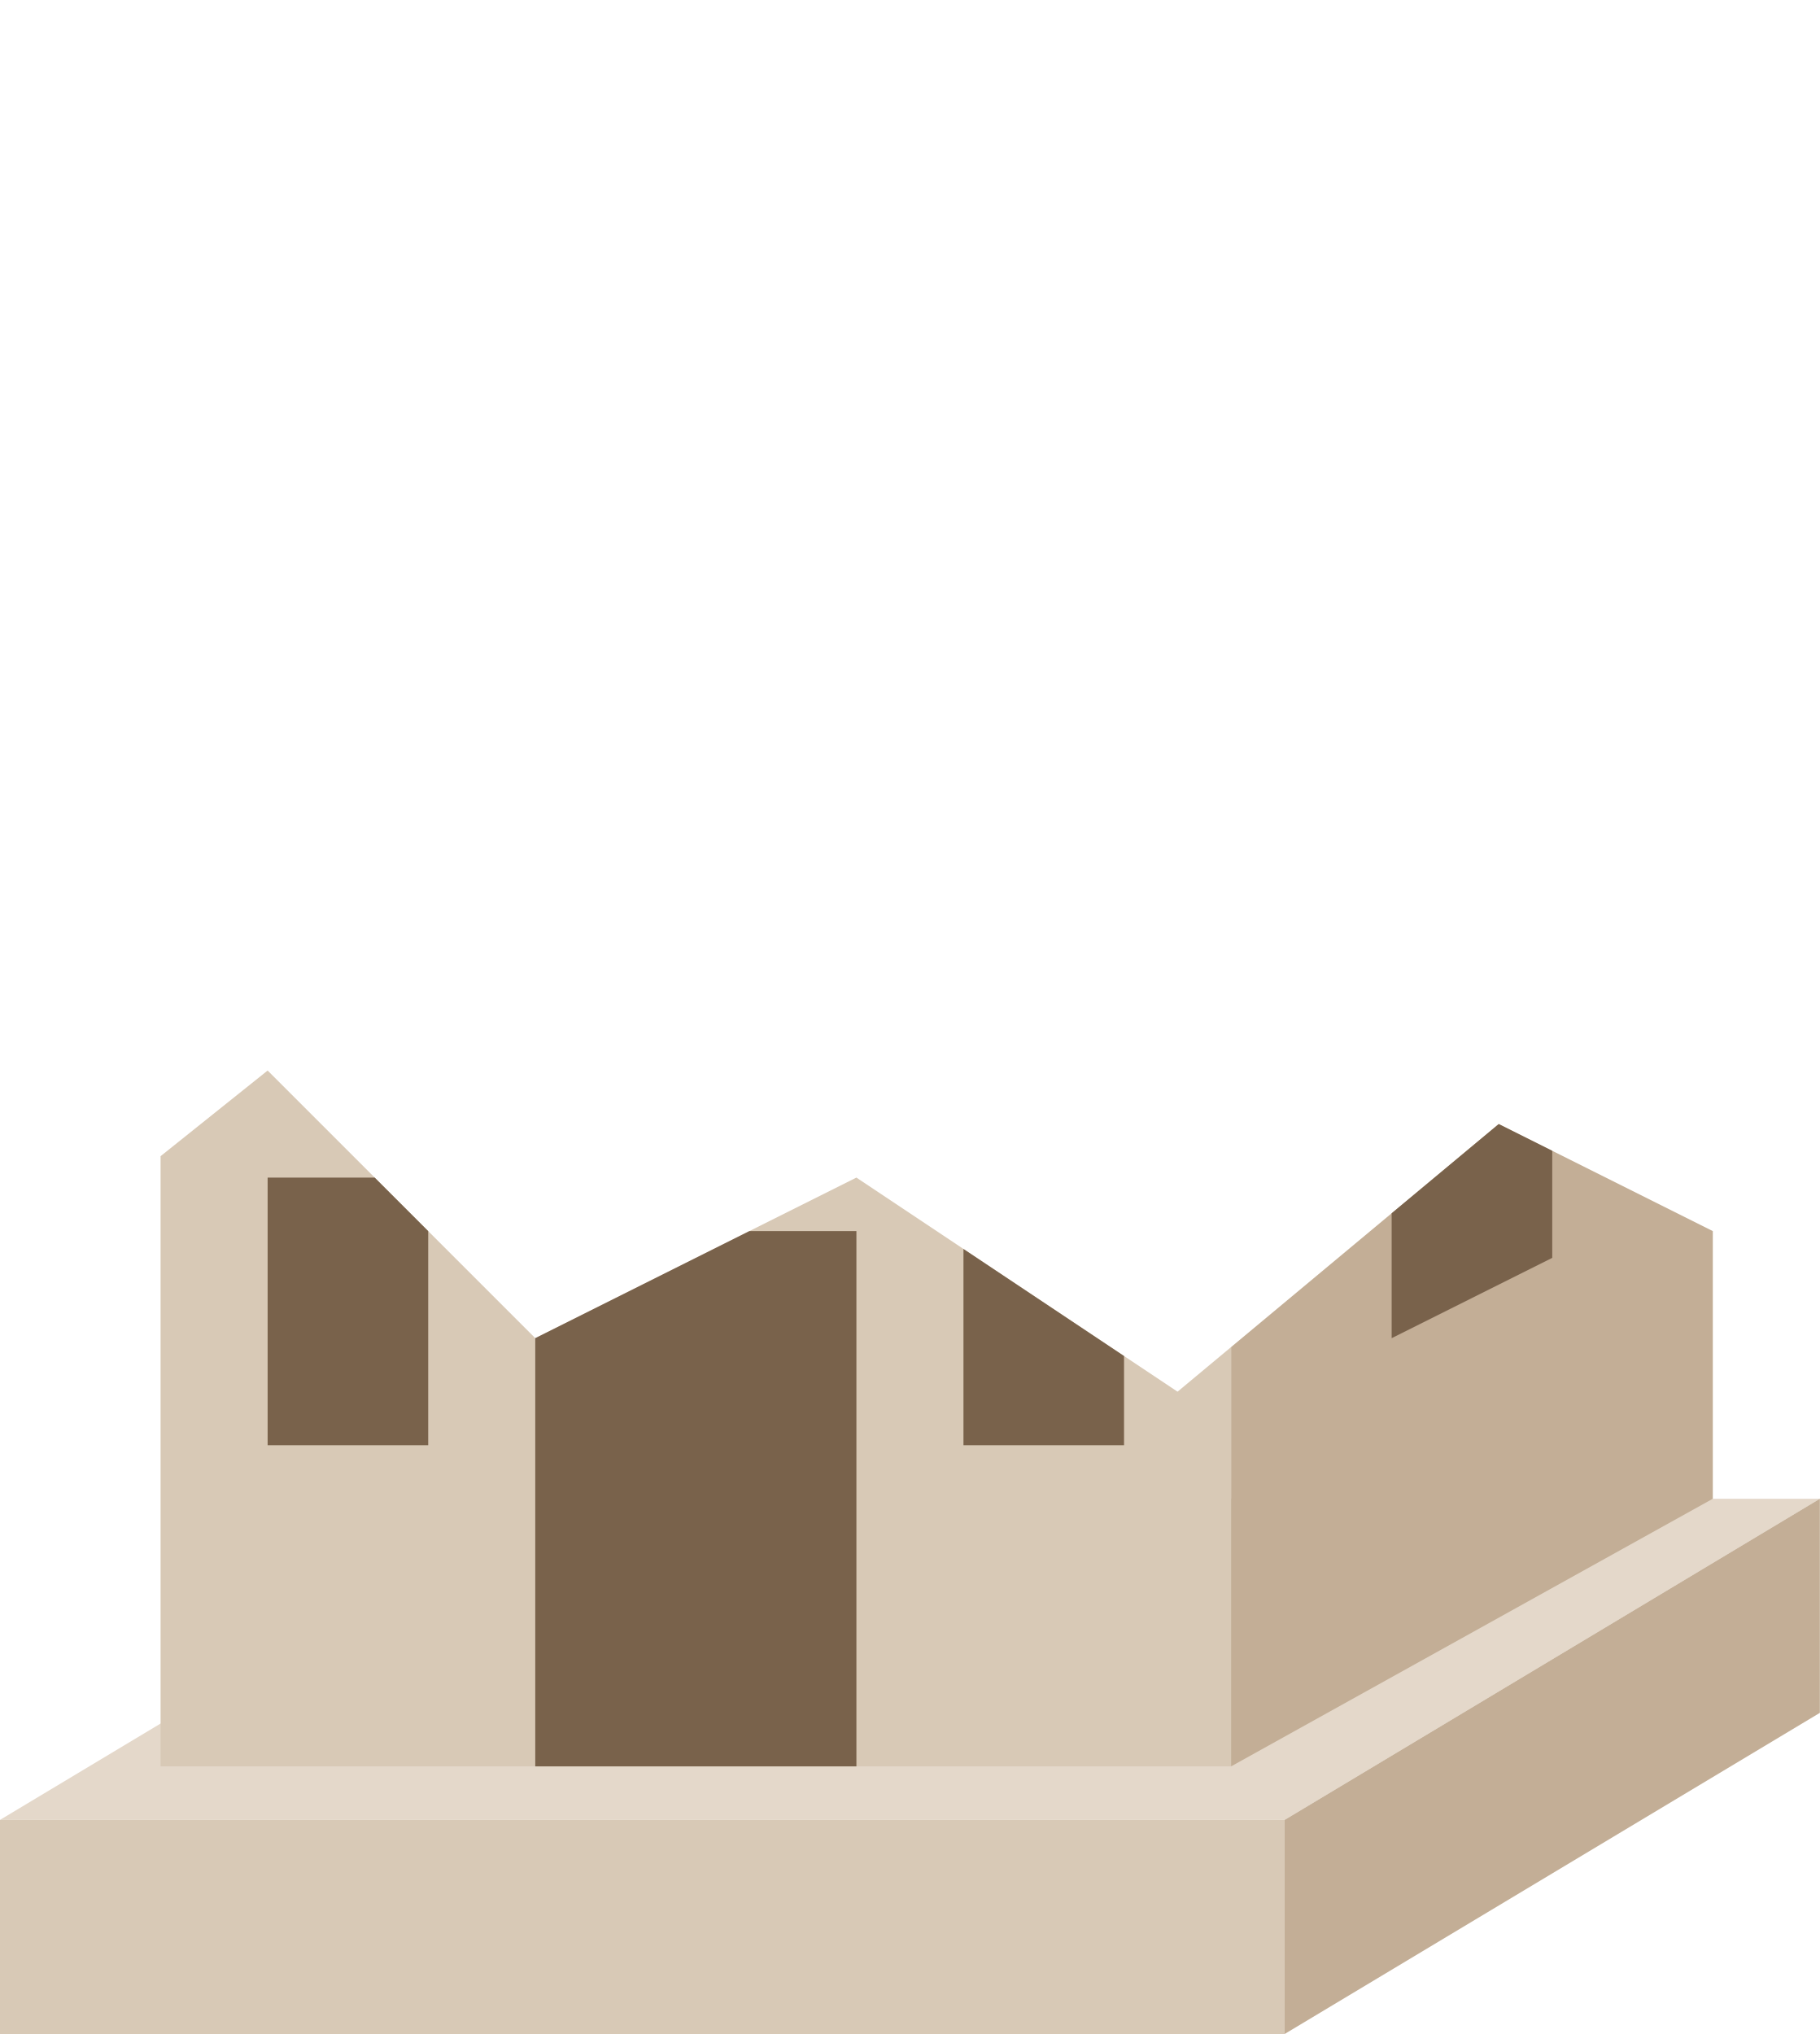
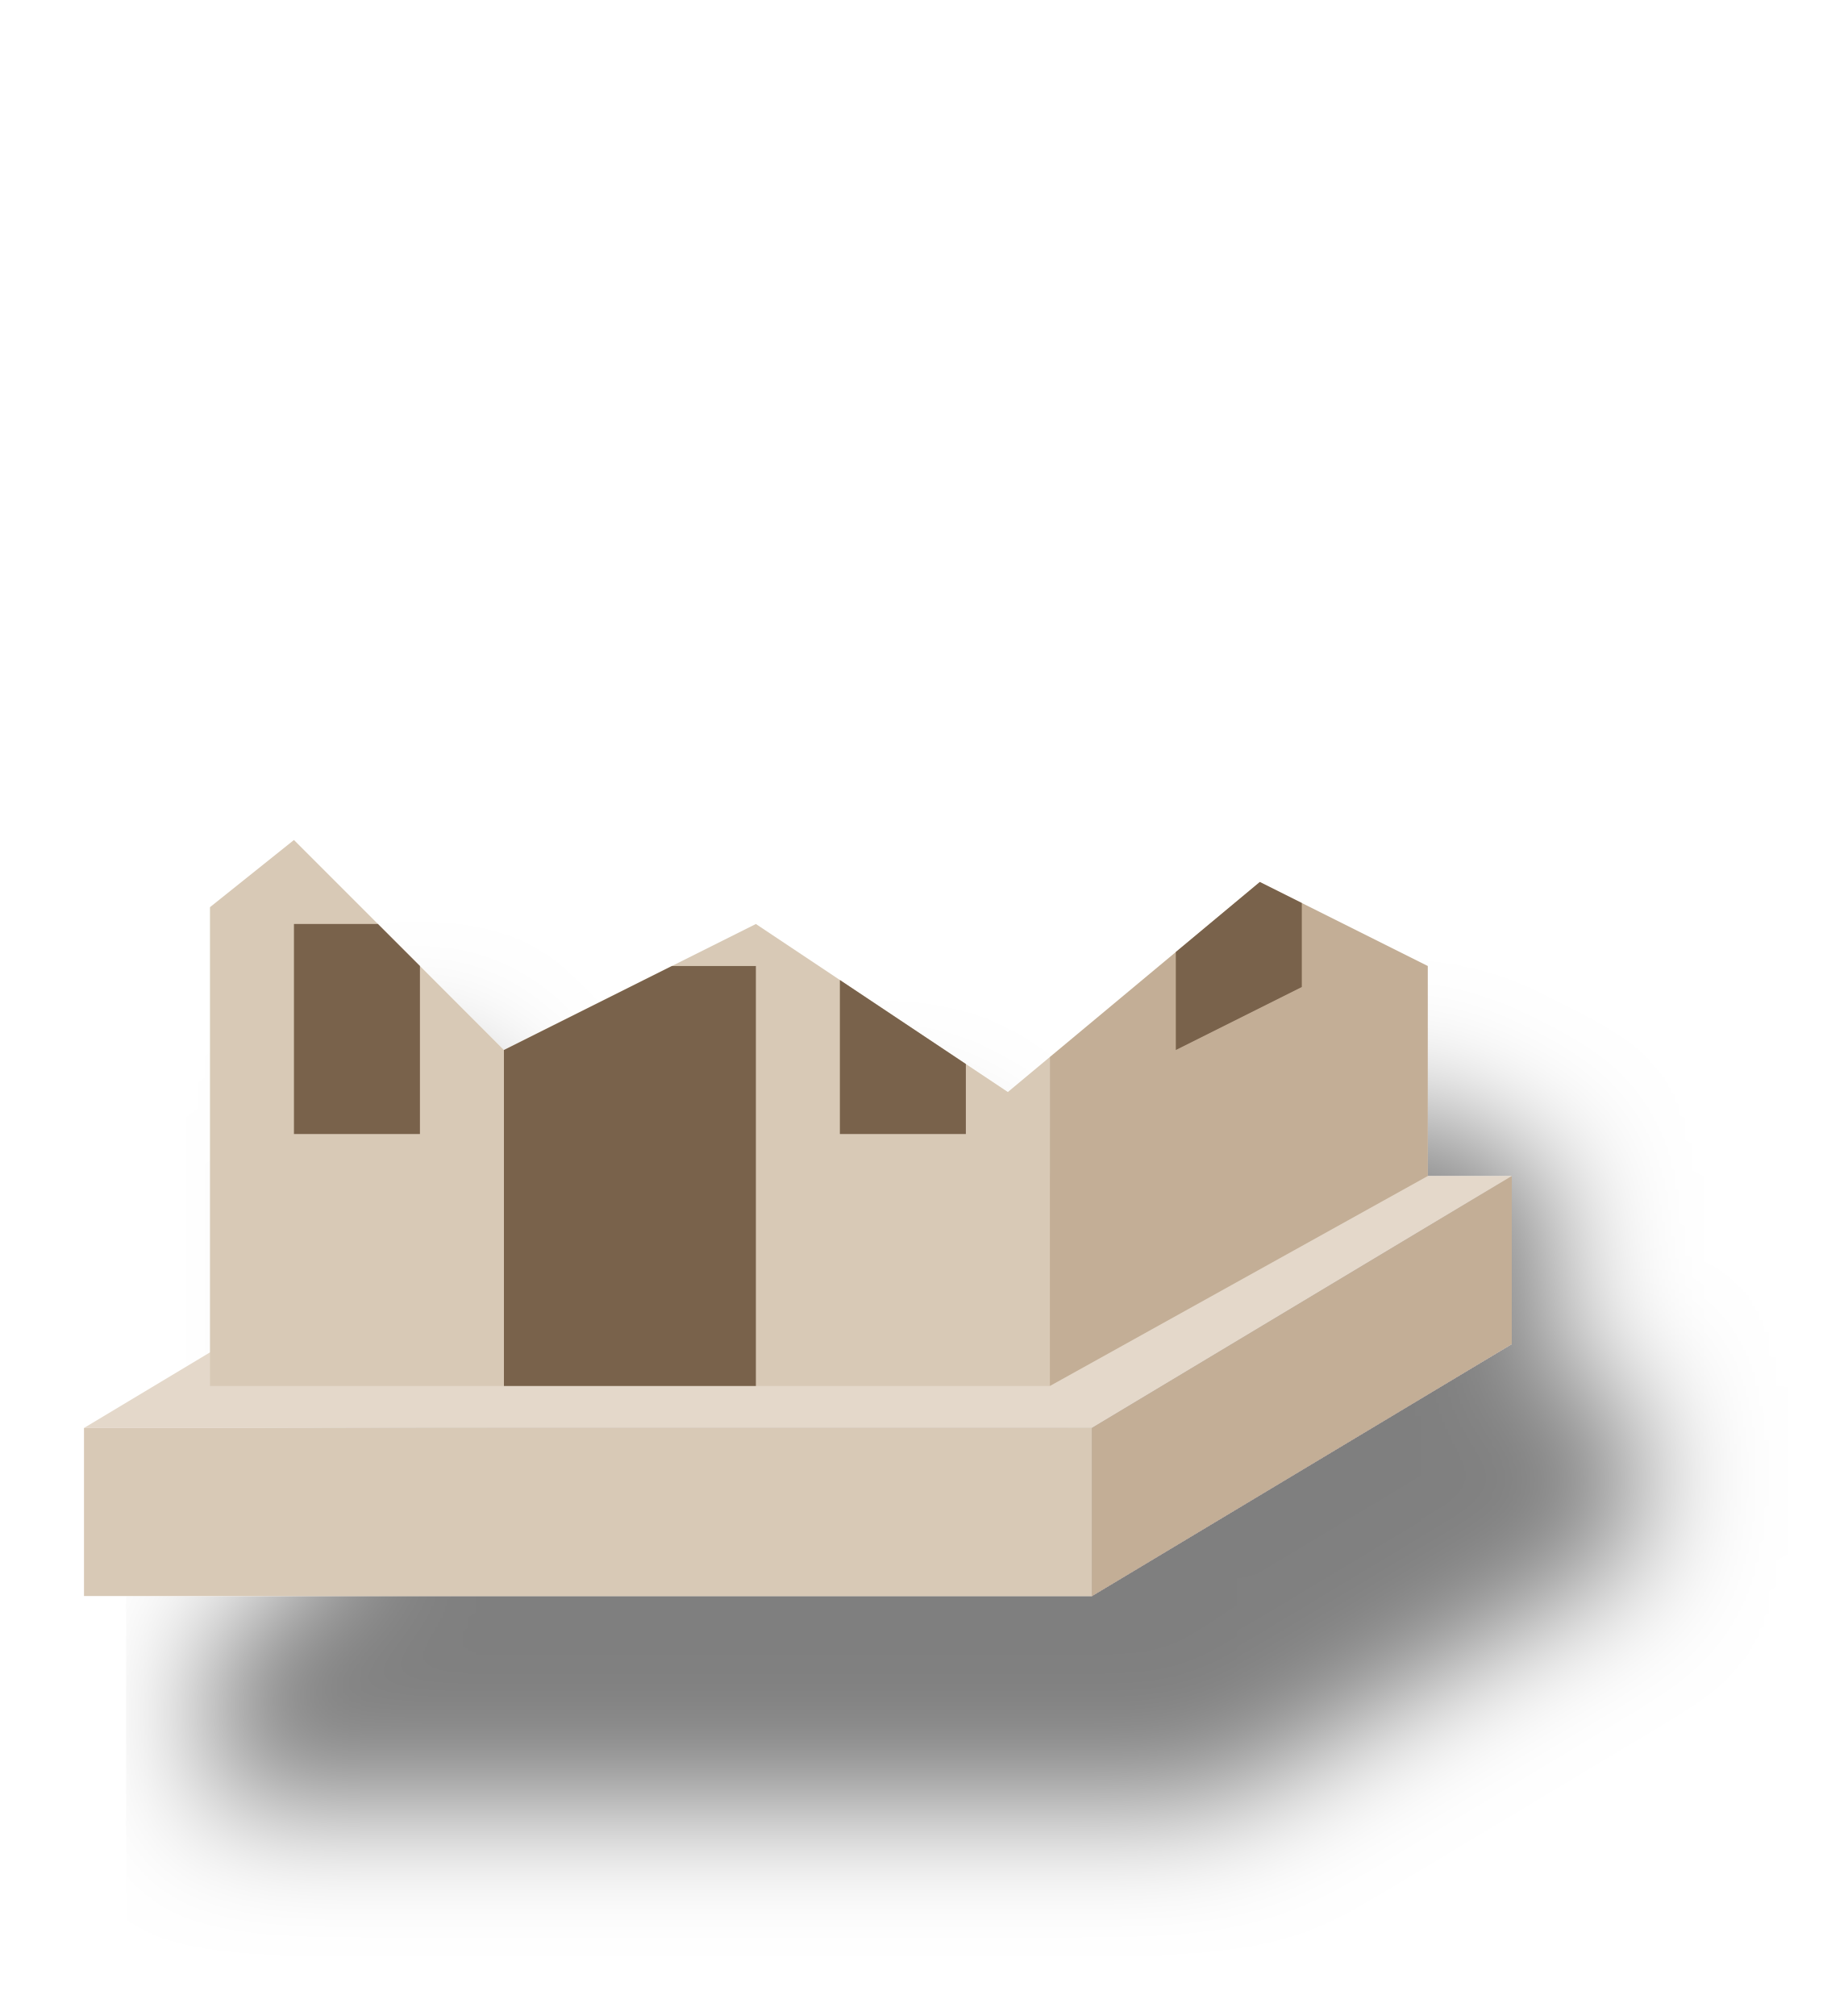
- <svg xmlns="http://www.w3.org/2000/svg" width="34" height="38" viewBox="0 0 34 38">
-   <defs>
-     <clipPath id="prelom">
-       <polygon points="0,24 5,20 10,25 16,22 22,26 28,21 34,24 34,38 0,38" />
-     </clipPath>
-   </defs>
-   <g clip-path="url(#prelom)">
-     <path fill="#e4d8ca" d="M0 34H24L34 28H10Z" />
-     <path fill="#d8c9b6" d="M0 34H24V38H0Z" />
-     <path fill="#c3ae96" d="M24 34 34 28V32L24 38Z" />
-     <path fill="#d8c9b6" d="M3 17H23V33H3Z" />
-     <path fill="#c3ae96" d="M23 17 32 12V28L23 33Z" />
-     <path fill="#e4d8ca" d="M1 18 13 5 25 18Z" />
-     <path fill="#b49a7f" d="M13 5 22 1 34 13 25 18Z" />
-     <path fill="#c3ae96" d="M1 18H25V20H1Z" />
-     <path fill="#79624b" d="M10 23H16V33H10ZM5 22H8V27H5ZM18 22H21V27H18ZM26 20 29 18.5V23.5L26 25Z" />
+ <svg xmlns="http://www.w3.org/2000/svg" width="44" height="48" viewBox="-2 0 44 48">
+   <filter id="senka" filterUnits="userSpaceOnUse" x="-2" y="0" width="44" height="48">
+     <feDropShadow dx="3" dy="5" stdDeviation="1.5" flood-color="#000" flood-opacity="0.5" />
+   </filter>
+   <g filter="url(#senka)">
+     <defs>
+       <clipPath id="prelom">
+         <polygon points="0,24 5,20 10,25 16,22 22,26 28,21 34,24 34,38 0,38" />
+       </clipPath>
+     </defs>
+     <g clip-path="url(#prelom)">
+       <path fill="#e4d8ca" d="M0 34H24L34 28H10Z" />
+       <path fill="#d8c9b6" d="M0 34H24V38H0Z" />
+       <path fill="#c3ae96" d="M24 34 34 28V32L24 38Z" />
+       <path fill="#d8c9b6" d="M3 17H23V33H3Z" />
+       <path fill="#c3ae96" d="M23 17 32 12V28L23 33Z" />
+       <path fill="#e4d8ca" d="M1 18 13 5 25 18Z" />
+       <path fill="#b49a7f" d="M13 5 22 1 34 13 25 18Z" />
+       <path fill="#c3ae96" d="M1 18H25V20H1Z" />
+       <path fill="#79624b" d="M10 23H16V33H10ZM5 22H8V27H5ZM18 22H21V27H18ZM26 20 29 18.5V23.5L26 25Z" />
+     </g>
  </g>
</svg>
